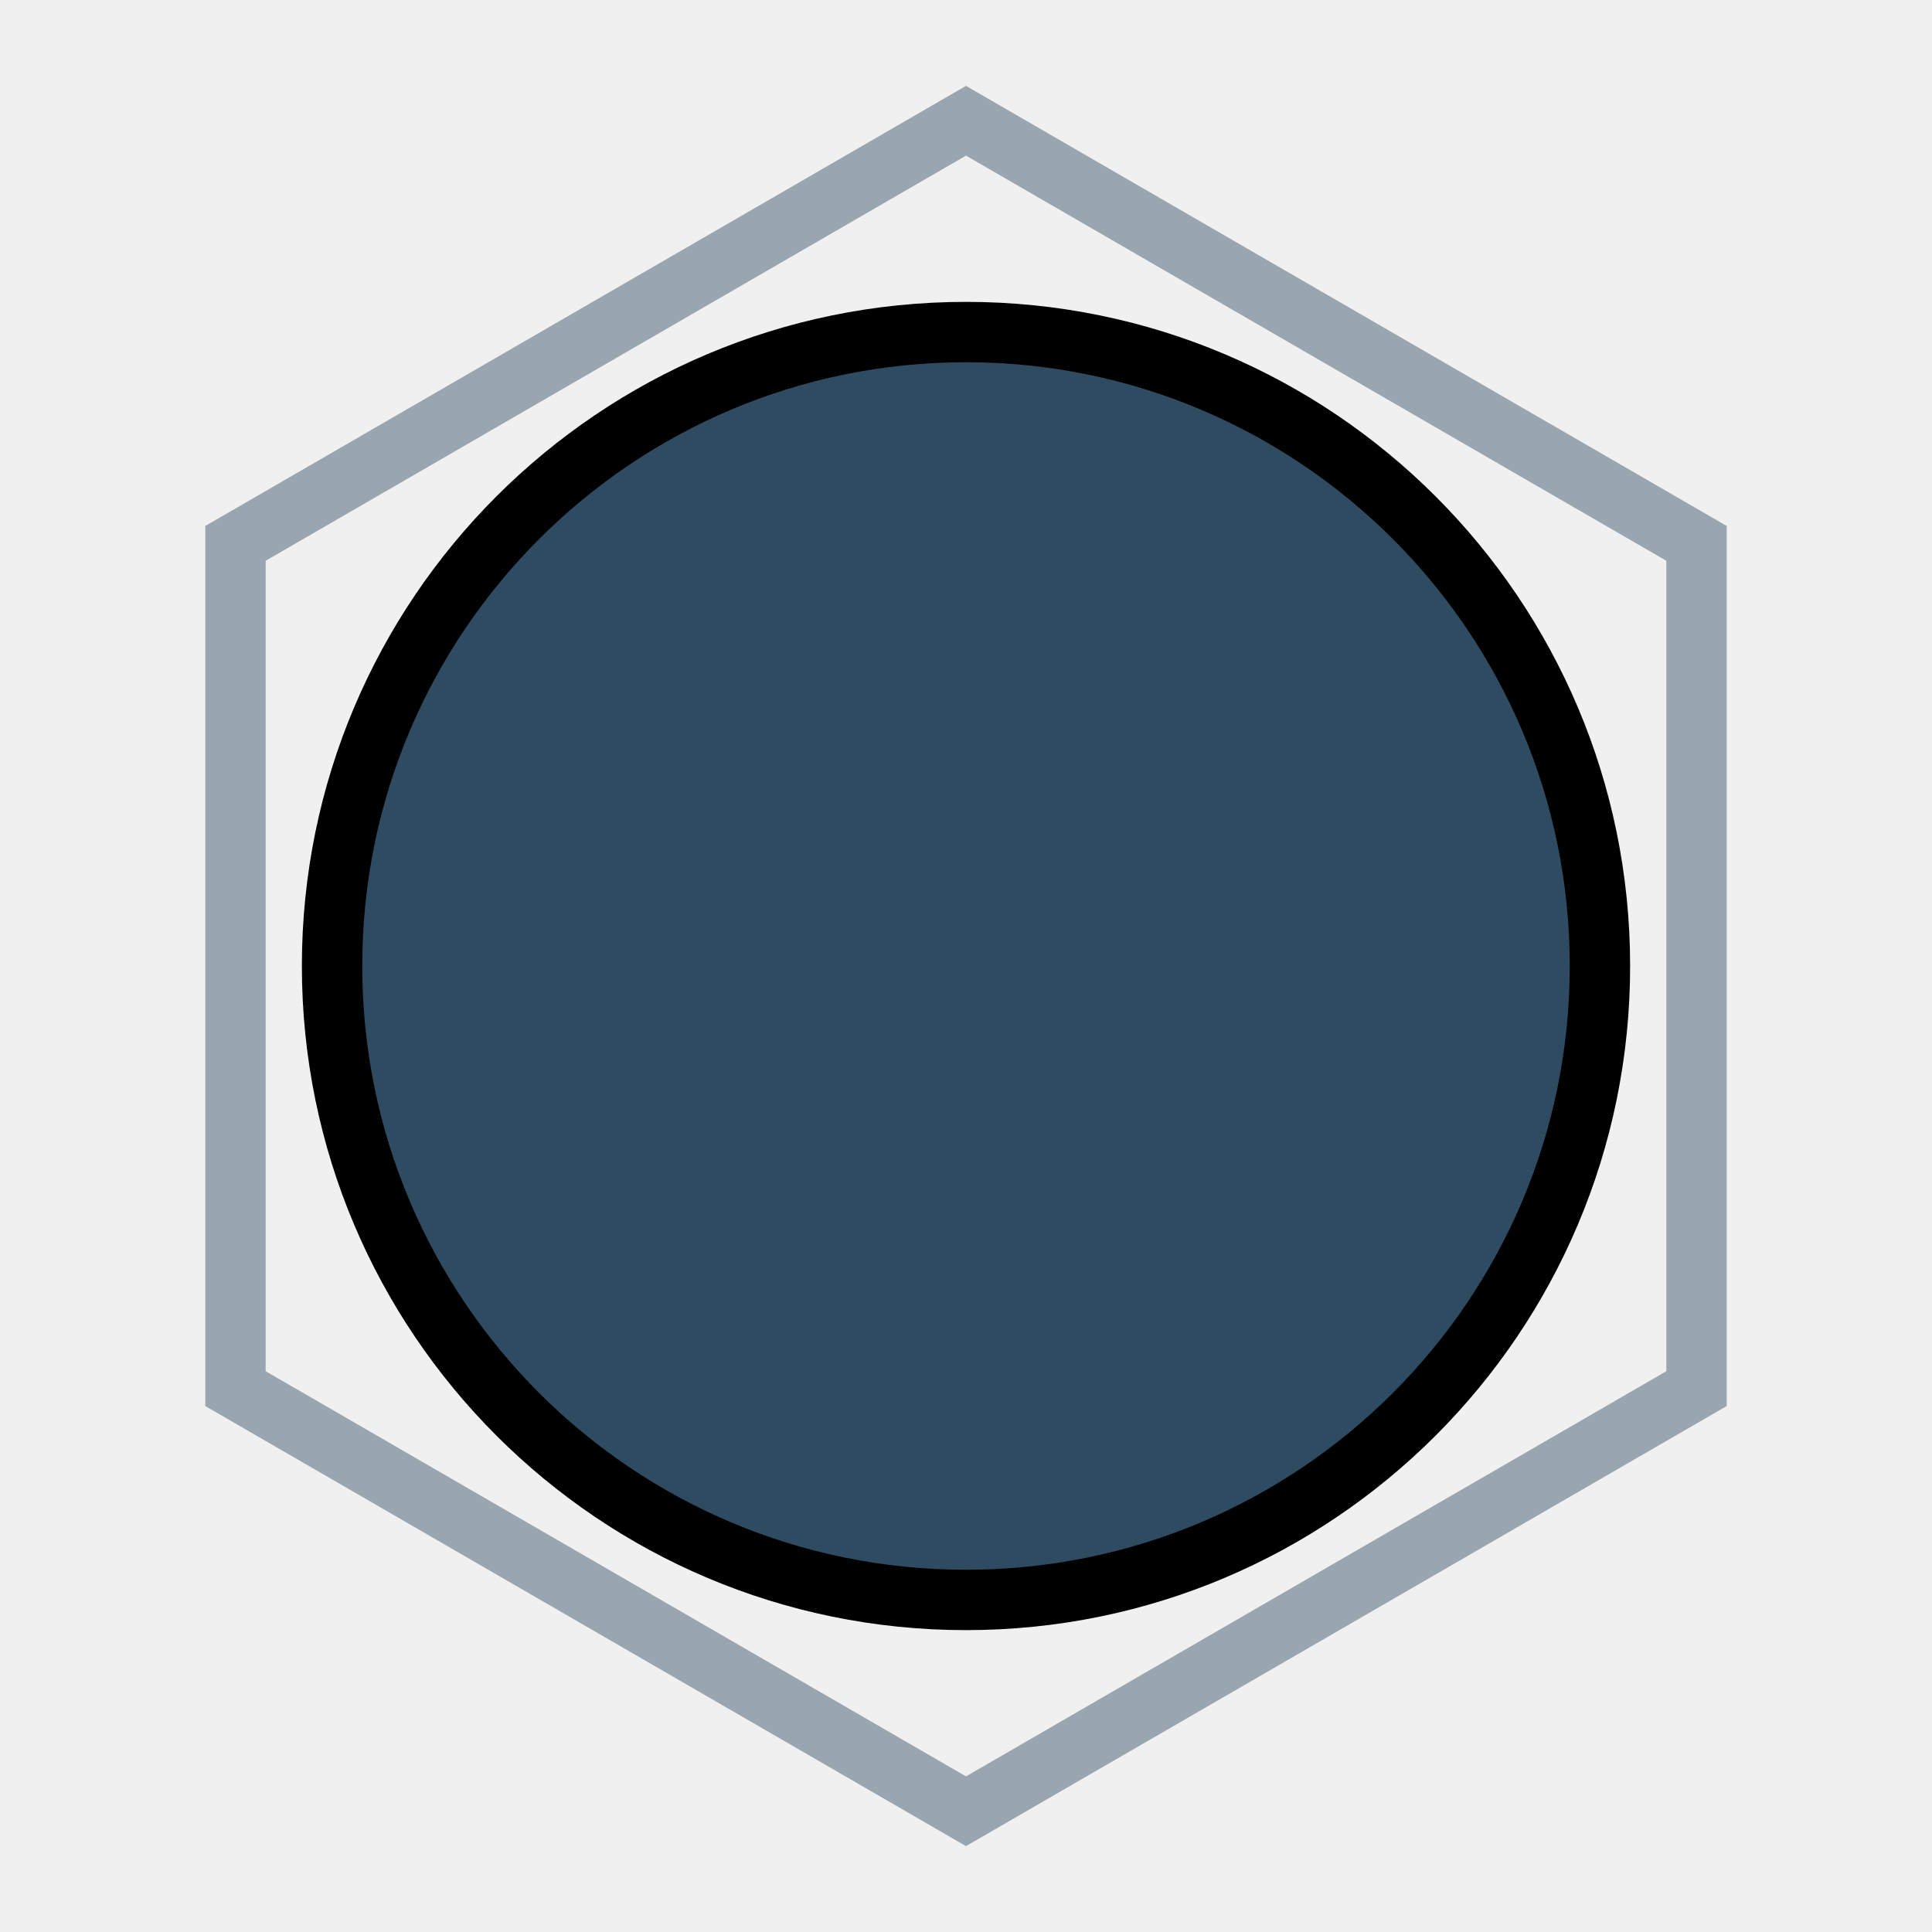
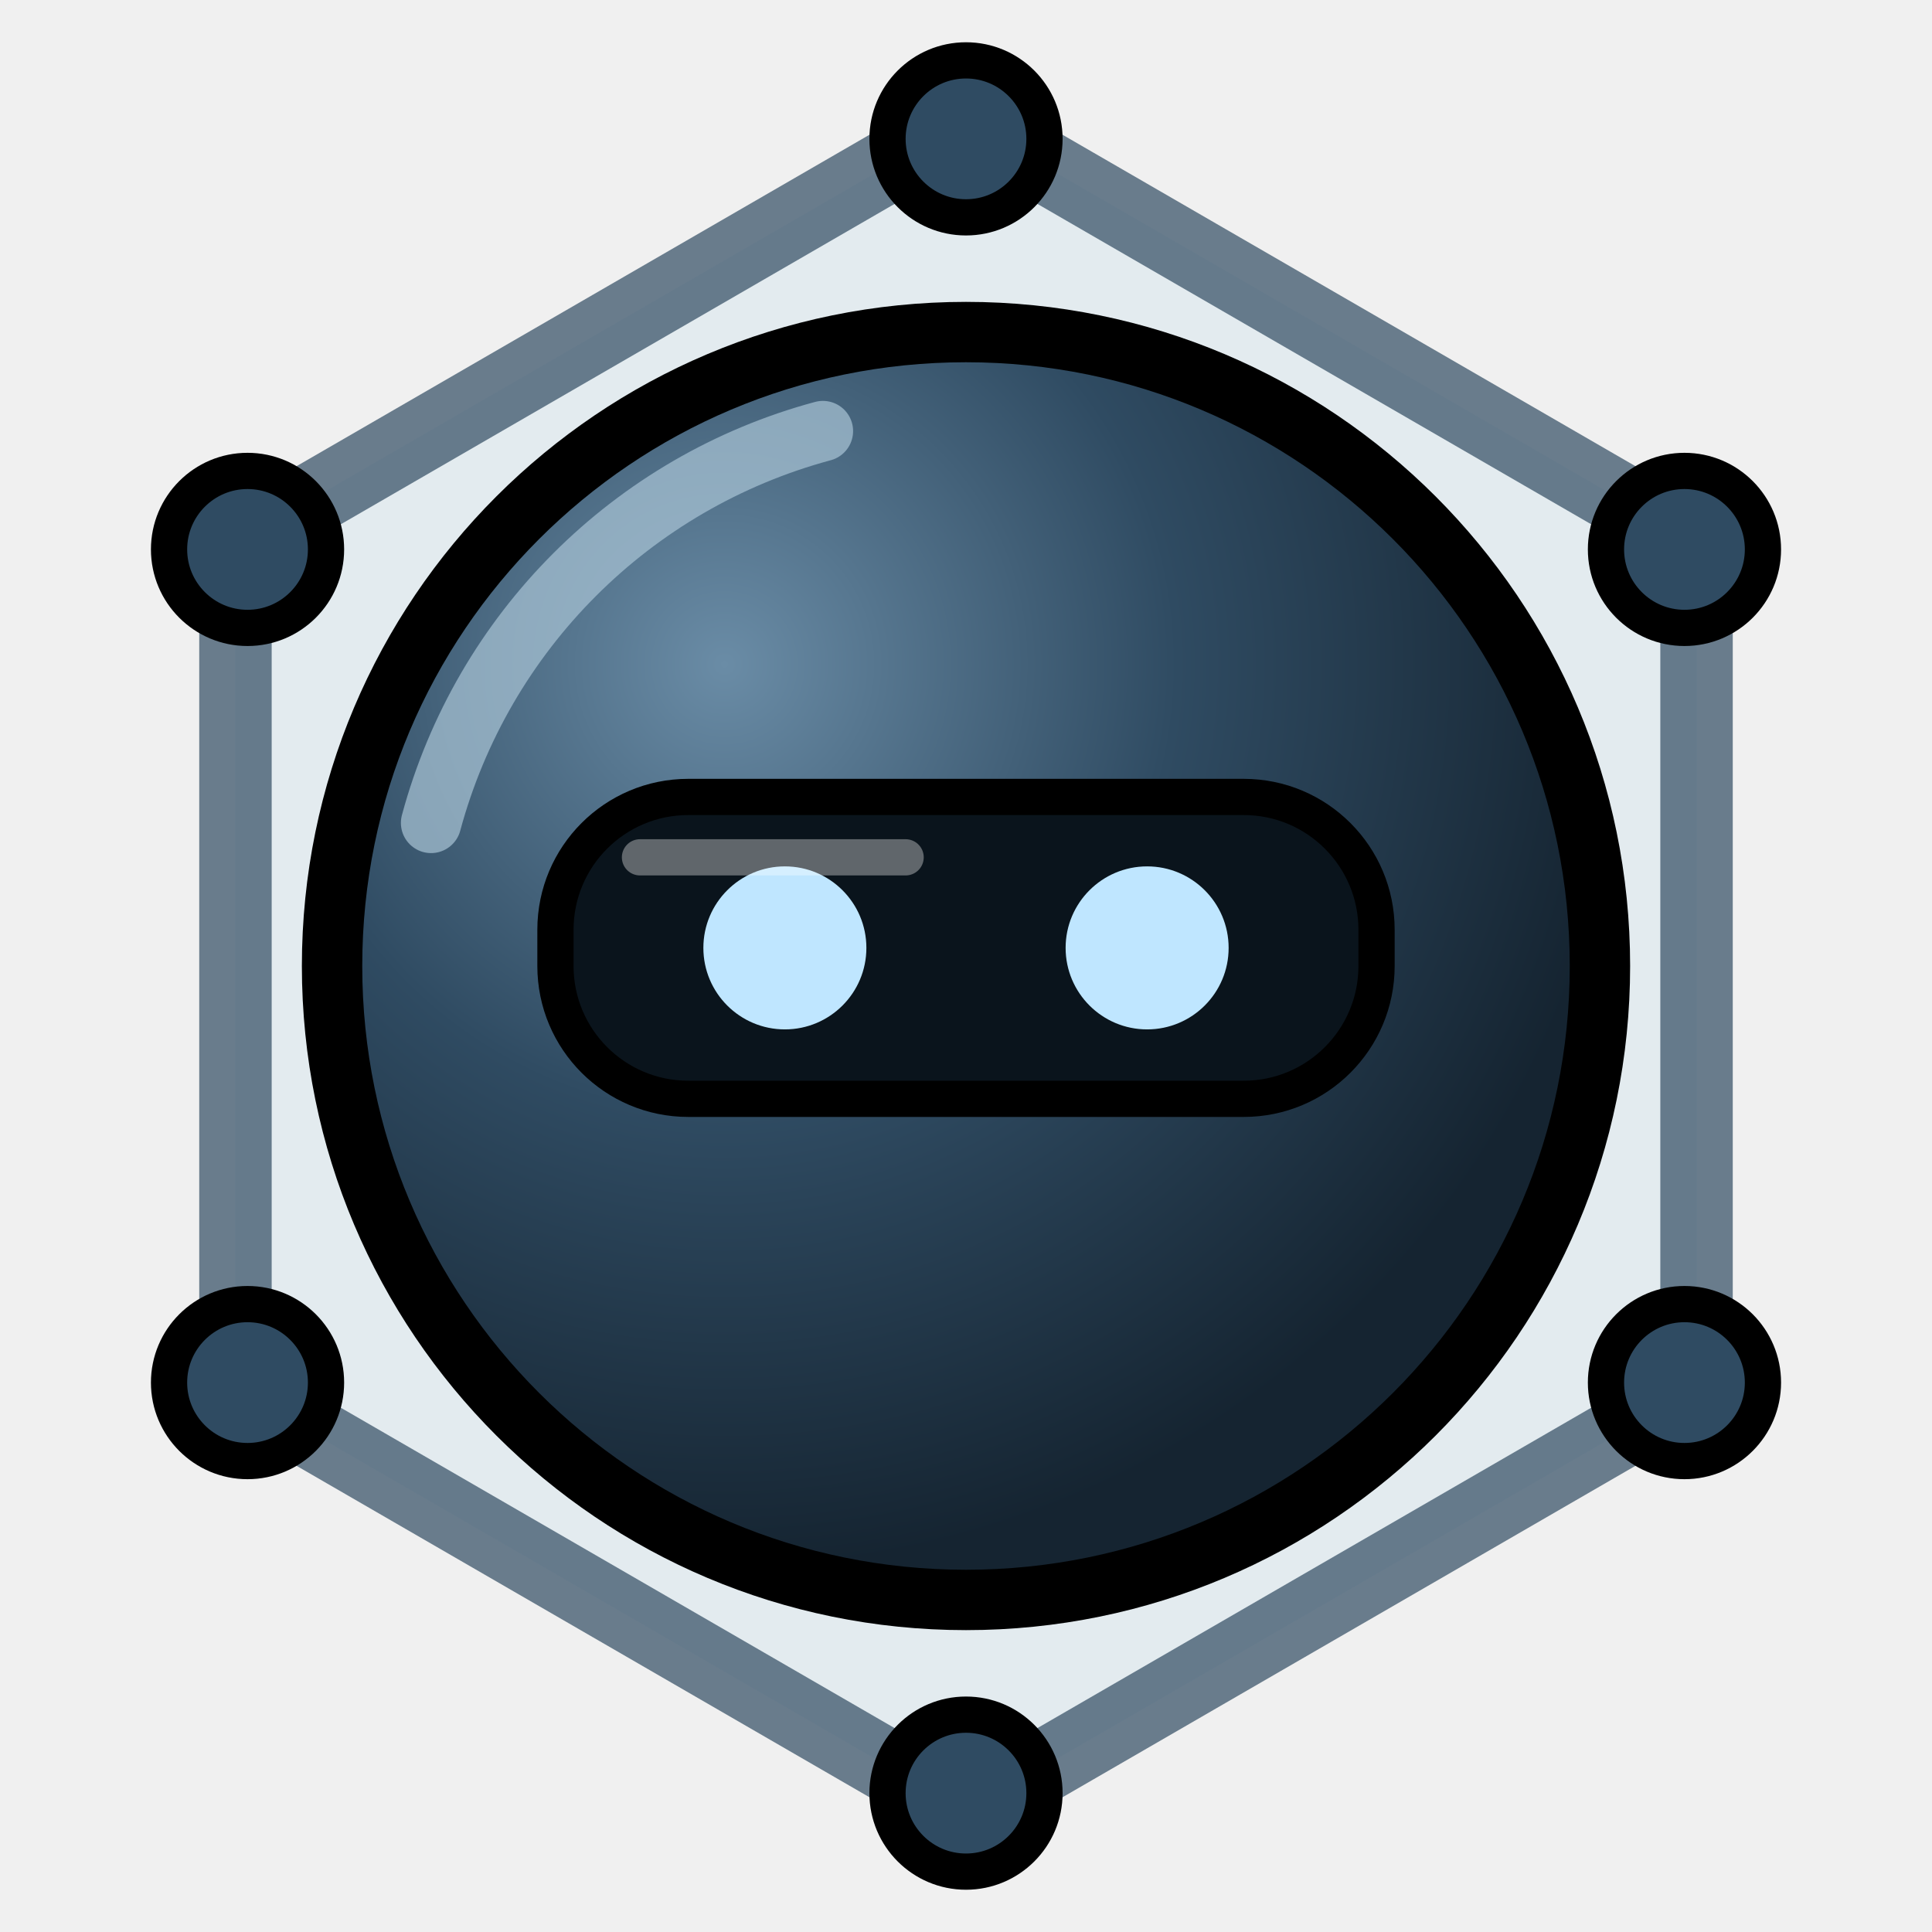
<svg xmlns="http://www.w3.org/2000/svg" viewBox="0 0 32 32">
-   <circle cx="16" cy="16" r="10.5" fill="#2f4b62" stroke="#000000" stroke-width="1" />
-   <polygon points="16,2 28.1,9 28.1,23 16,30 3.9,23 3.9,9" fill="none" stroke="#2f4b62" stroke-width="1" opacity="0.45" />
+   <defs>
+     <radialGradient id="shell" cx="12" cy="11" r="15" gradientUnits="userSpaceOnUse">
+       <stop offset="0" stop-color="#6a8ca6" />
+       <stop offset="0.5" stop-color="#2f4b62" />
+       <stop offset="1" stop-color="#152431" />
+     </radialGradient>
+   </defs>
+   <polygon points="16,2 28.1,9 28.1,23 16,30 3.9,23 3.9,9" fill="#9fd0ea" fill-opacity="0.16" stroke="#2f4b62" stroke-width="1.2" stroke-opacity="0.7" />
+   <g fill="#2f4b62" stroke="#000000" stroke-width="0.6">
+     <circle cx="16" cy="2.3" r="1.3" />
+     <circle cx="27.9" cy="9.1" r="1.3" />
+     <circle cx="27.9" cy="22.9" r="1.3" />
+     <circle cx="16" cy="29.7" r="1.3" />
+     <circle cx="4.1" cy="22.9" r="1.3" />
+     <circle cx="4.1" cy="9.1" r="1.3" />
+   </g>
+   <circle cx="16" cy="16" r="10.5" fill="url(#shell)" stroke="#000000" stroke-width="1" />
+   <path d="M7.14 13.63 A9.2 9.2 0 0 1 13.63 7.14" fill="none" stroke="#a9c4d6" stroke-width="1" stroke-linecap="round" opacity="0.7" />
+   <rect x="9.2" y="13.2" width="13.6" height="5" rx="2.2" fill="#0a141c" stroke="#000000" stroke-width="0.6" />
+   <circle cx="13" cy="15.7" r="1.35" fill="#bfe6ff" />
+   <circle cx="19" cy="15.7" r="1.35" fill="#bfe6ff" />
+   <line x1="10.6" y1="14.2" x2="15" y2="14.2" stroke="#ffffff" stroke-width="0.6" opacity="0.35" stroke-linecap="round" />
</svg>
